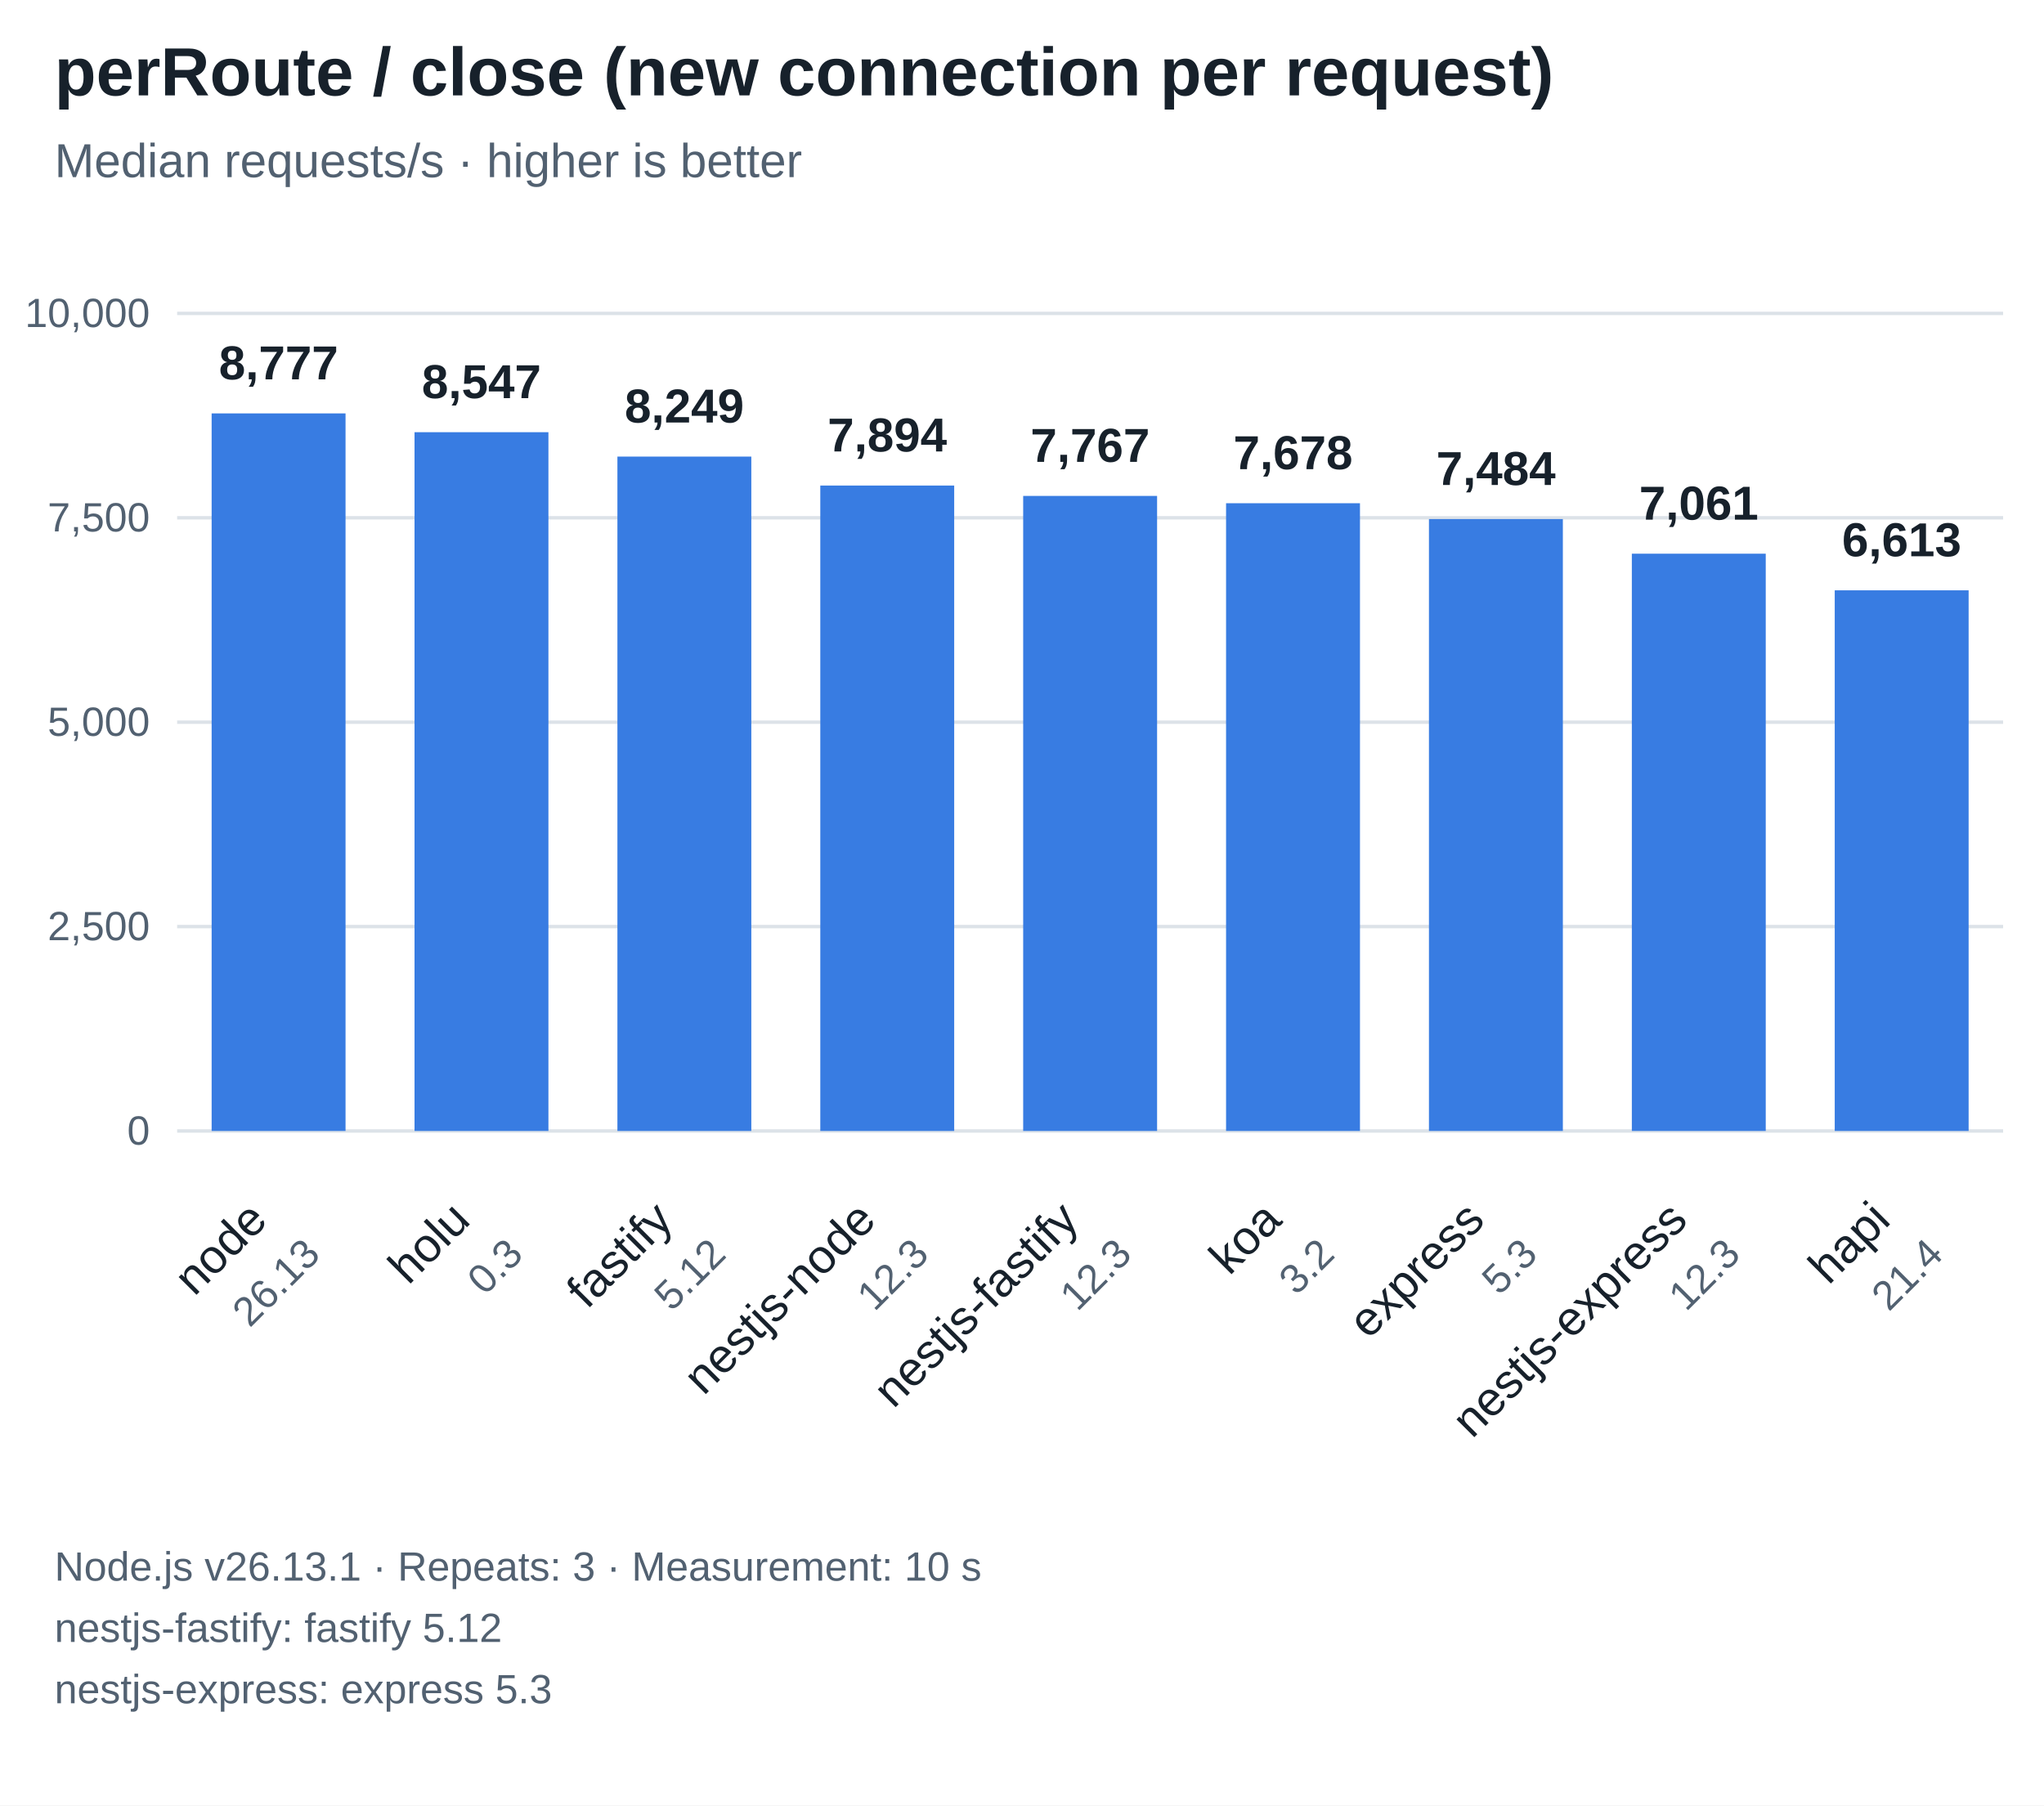
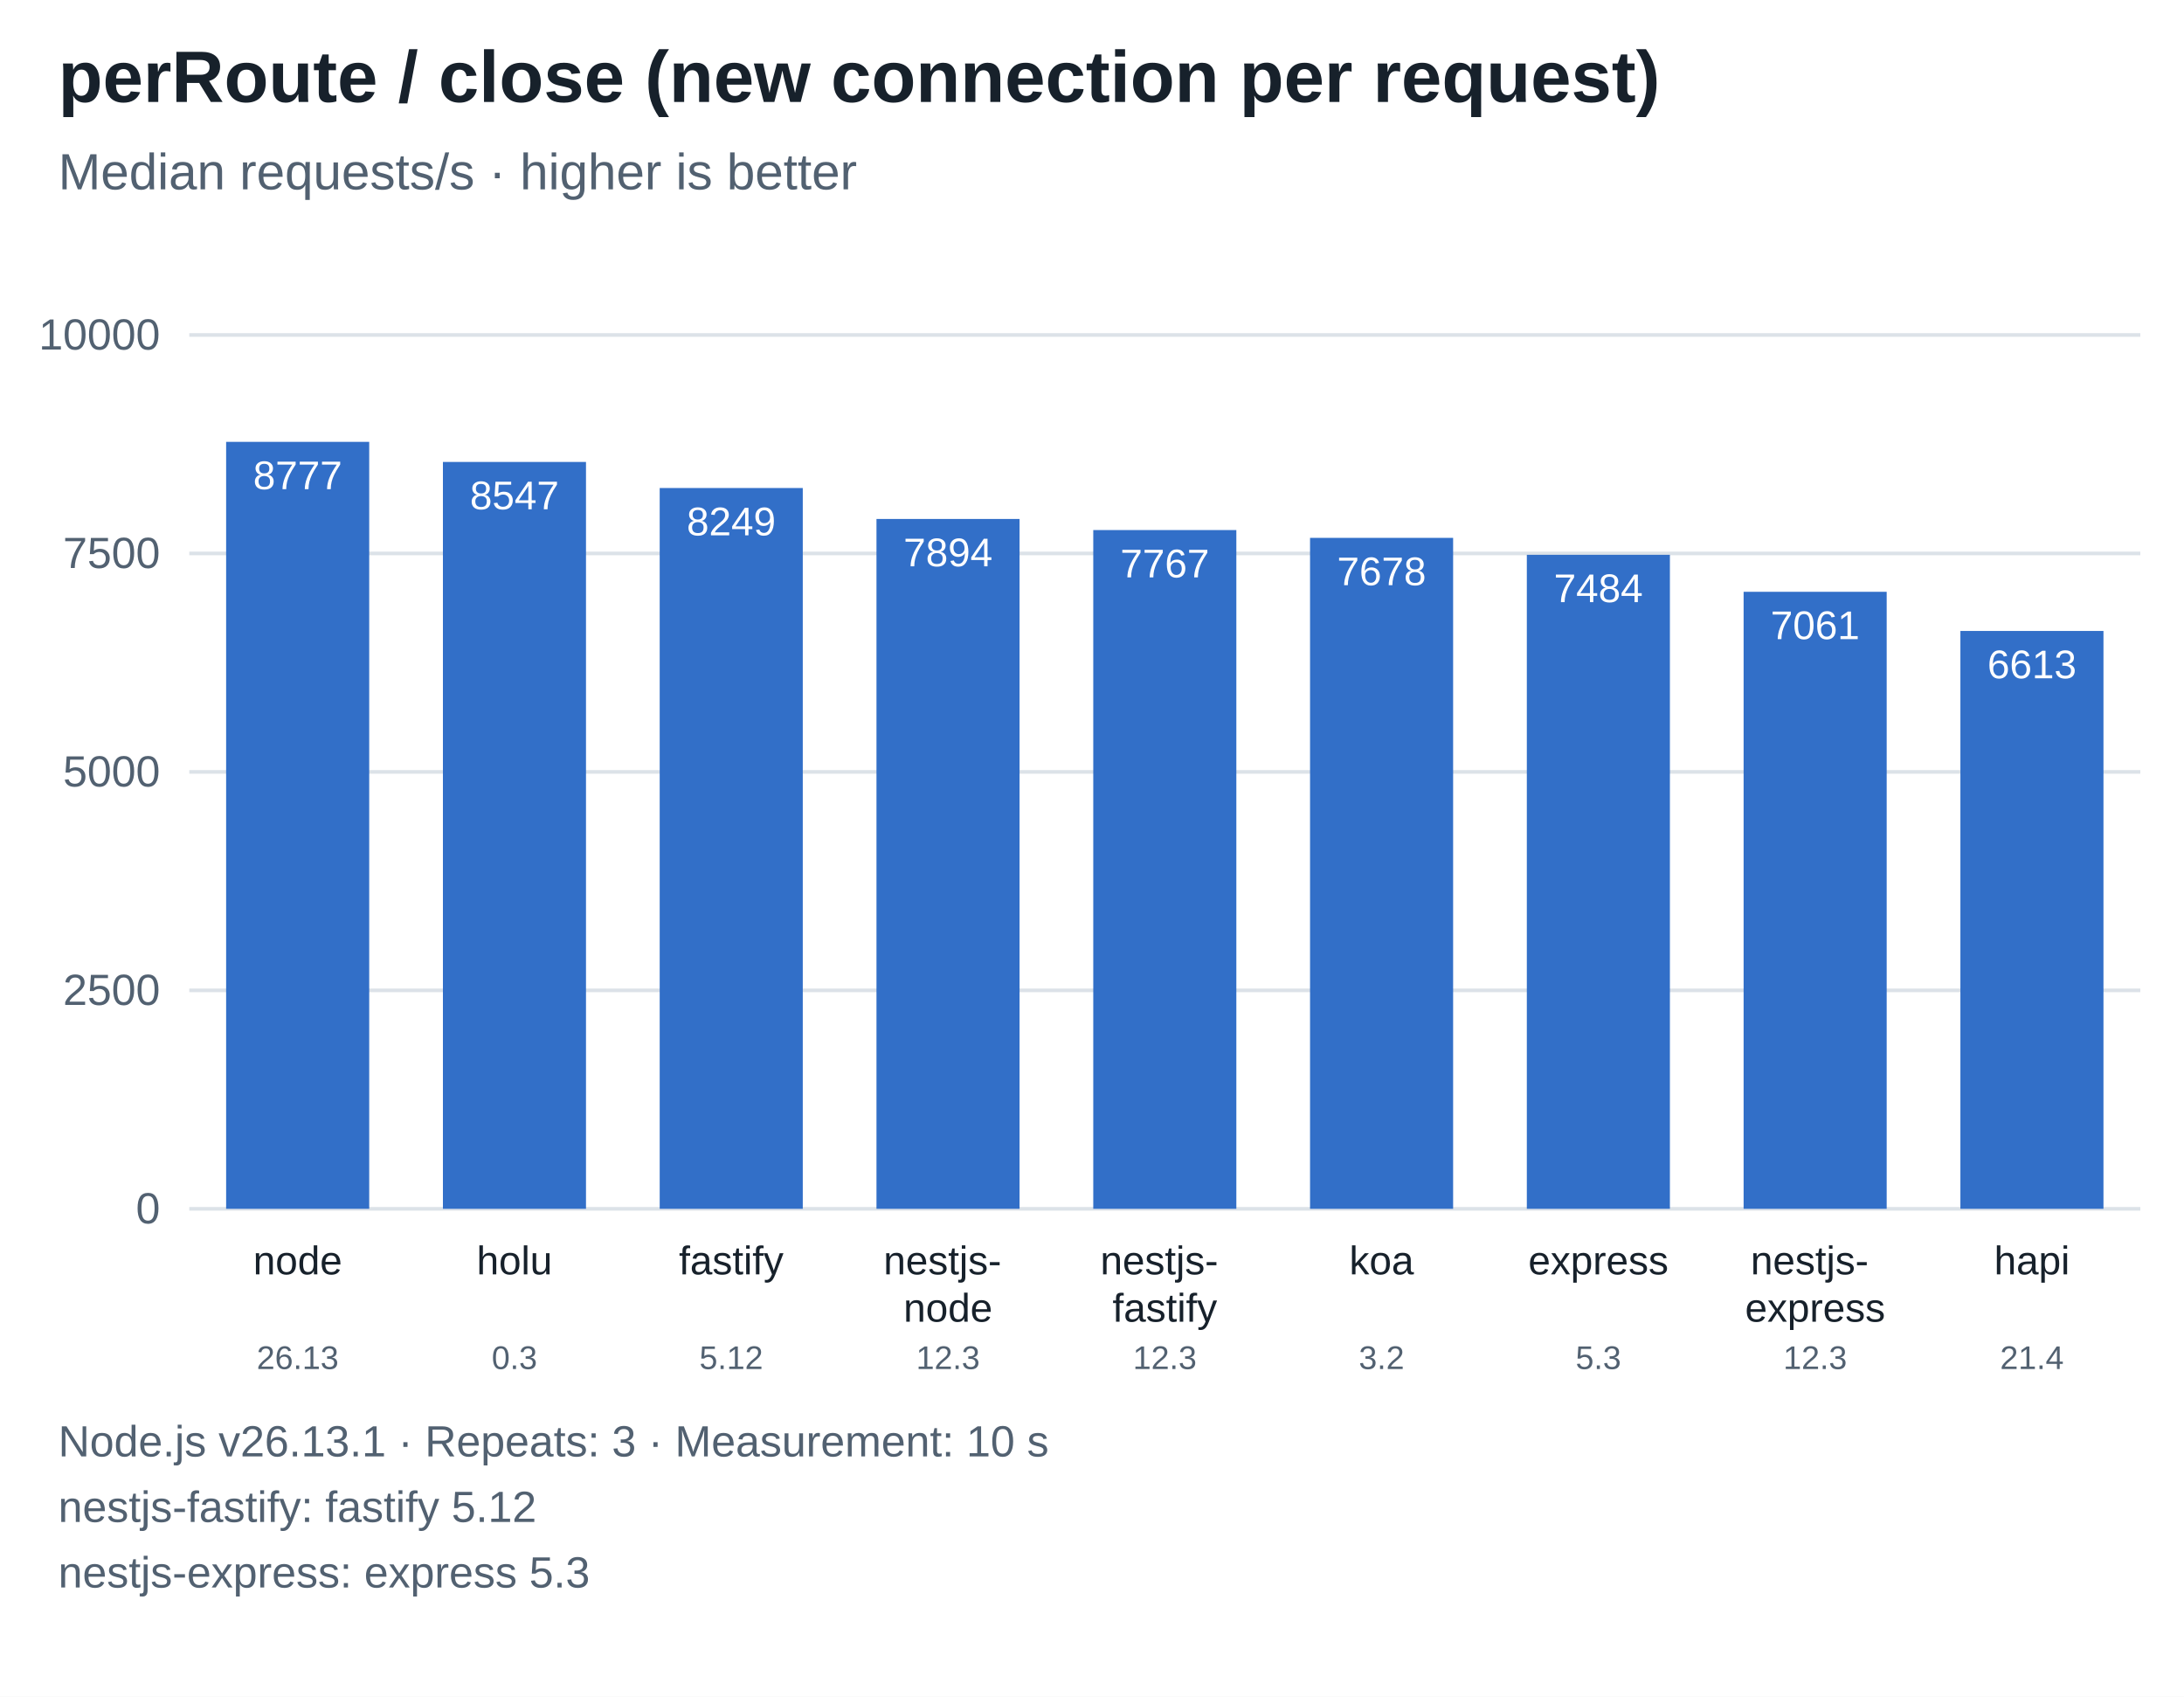
- <svg xmlns="http://www.w3.org/2000/svg" width="600" height="530" viewBox="0 0 600 530" role="img" aria-label="Benchmark medians" font-family="Arial, sans-serif" fill="#17212b">
+ <svg xmlns="http://www.w3.org/2000/svg" width="600" height="466" viewBox="0 0 600 466" role="img" aria-label="Benchmark medians" font-family="Arial, sans-serif" fill="#17212b">
  <rect width="100%" height="100%" fill="white" />
  <g transform="translate(0 0)">
    <g aria-label="perRoute / close (new connection per request)">
      <text x="16" y="28" font-size="20" font-weight="600">perRoute / close (new connection per request)</text>
      <text x="16" y="52" font-size="14" fill="#526171">Median requests/s · higher is better</text>
      <line x1="52" x2="588" y1="332" y2="332" stroke="#dce2e8" />
      <text x="44" y="336" text-anchor="end" font-size="12" fill="#526171">0</text>
      <line x1="52" x2="588" y1="272" y2="272" stroke="#dce2e8" />
-       <text x="44" y="276" text-anchor="end" font-size="12" fill="#526171">2,500</text>
+       <text x="44" y="276" text-anchor="end" font-size="12" fill="#526171">2500</text>
      <line x1="52" x2="588" y1="212" y2="212" stroke="#dce2e8" />
-       <text x="44" y="216" text-anchor="end" font-size="12" fill="#526171">5,000</text>
+       <text x="44" y="216" text-anchor="end" font-size="12" fill="#526171">5000</text>
      <line x1="52" x2="588" y1="152" y2="152" stroke="#dce2e8" />
-       <text x="44" y="156" text-anchor="end" font-size="12" fill="#526171">7,500</text>
+       <text x="44" y="156" text-anchor="end" font-size="12" fill="#526171">7500</text>
      <line x1="52" x2="588" y1="92" y2="92" stroke="#dce2e8" />
-       <text x="44" y="96" text-anchor="end" font-size="12" fill="#526171">10,000</text>
-       <rect class="bar" data-framework="node" data-value="8776.837265" x="62.124" y="121.356" width="39.307" height="210.644" fill="#387ce2" />
-       <text class="value" x="81.778" y="111.356" text-anchor="middle" font-size="14" font-weight="600">8,777</text>
-       <text class="framework" transform="translate(81.77778 356) rotate(-45)" text-anchor="end" font-size="14">
-         <tspan x="0">node</tspan>
-         <tspan x="0" dy="18" font-size="12" fill="#526171">26.13</tspan>
+       <text x="44" y="96" text-anchor="end" font-size="12" fill="#526171">10000</text>
+       <rect class="bar" data-framework="node" data-value="8776.837265" x="62.124" y="121.356" width="39.307" height="210.644" fill="#326fc8" />
+       <text class="value" x="81.778" y="134.356" text-anchor="middle" font-size="11" fill="white">8777</text>
+       <text class="framework" text-anchor="middle" font-size="11">
+         <tspan x="81.778" y="350">node</tspan>
      </text>
-       <rect class="bar" data-framework="holu" data-value="8546.91723" x="121.68" y="126.874" width="39.307" height="205.126" fill="#387ce2" />
-       <text class="value" x="141.333" y="116.874" text-anchor="middle" font-size="14" font-weight="600">8,547</text>
-       <text class="framework" transform="translate(141.3333 356) rotate(-45)" text-anchor="end" font-size="14">
-         <tspan x="0">holu</tspan>
-         <tspan x="0" dy="18" font-size="12" fill="#526171">0.3</tspan>
+       <text x="81.778" y="376" text-anchor="middle" font-size="9" fill="#526171">26.13</text>
+       <rect class="bar" data-framework="holu" data-value="8546.91723" x="121.68" y="126.874" width="39.307" height="205.126" fill="#326fc8" />
+       <text class="value" x="141.333" y="139.874" text-anchor="middle" font-size="11" fill="white">8547</text>
+       <text class="framework" text-anchor="middle" font-size="11">
+         <tspan x="141.333" y="350">holu</tspan>
      </text>
-       <rect class="bar" data-framework="fastify" data-value="8248.583745" x="181.236" y="134.034" width="39.307" height="197.966" fill="#387ce2" />
-       <text class="value" x="200.889" y="124.034" text-anchor="middle" font-size="14" font-weight="600">8,249</text>
-       <text class="framework" transform="translate(200.8889 356) rotate(-45)" text-anchor="end" font-size="14">
-         <tspan x="0">fastify</tspan>
-         <tspan x="0" dy="18" font-size="12" fill="#526171">5.12</tspan>
+       <text x="141.333" y="376" text-anchor="middle" font-size="9" fill="#526171">0.3</text>
+       <rect class="bar" data-framework="fastify" data-value="8248.583745" x="181.236" y="134.034" width="39.307" height="197.966" fill="#326fc8" />
+       <text class="value" x="200.889" y="147.034" text-anchor="middle" font-size="11" fill="white">8249</text>
+       <text class="framework" text-anchor="middle" font-size="11">
+         <tspan x="200.889" y="350">fastify</tspan>
      </text>
-       <rect class="bar" data-framework="nestjs-node" data-value="7894.429324" x="240.791" y="142.534" width="39.307" height="189.466" fill="#387ce2" />
-       <text class="value" x="260.444" y="132.534" text-anchor="middle" font-size="14" font-weight="600">7,894</text>
-       <text class="framework" transform="translate(260.4444 356) rotate(-45)" text-anchor="end" font-size="14">
-         <tspan x="0">nestjs-node</tspan>
-         <tspan x="0" dy="18" font-size="12" fill="#526171">12.3</tspan>
+       <text x="200.889" y="376" text-anchor="middle" font-size="9" fill="#526171">5.12</text>
+       <rect class="bar" data-framework="nestjs-node" data-value="7894.429324" x="240.791" y="142.534" width="39.307" height="189.466" fill="#326fc8" />
+       <text class="value" x="260.444" y="155.534" text-anchor="middle" font-size="11" fill="white">7894</text>
+       <text class="framework" text-anchor="middle" font-size="11">
+         <tspan x="260.444" y="350">nestjs-</tspan>
+         <tspan x="260.444" y="363">node</tspan>
      </text>
-       <rect class="bar" data-framework="nestjs-fastify" data-value="7767.459916" x="300.347" y="145.581" width="39.307" height="186.419" fill="#387ce2" />
-       <text class="value" x="320" y="135.581" text-anchor="middle" font-size="14" font-weight="600">7,767</text>
-       <text class="framework" transform="translate(320 356) rotate(-45)" text-anchor="end" font-size="14">
-         <tspan x="0">nestjs-fastify</tspan>
-         <tspan x="0" dy="18" font-size="12" fill="#526171">12.3</tspan>
+       <text x="260.444" y="376" text-anchor="middle" font-size="9" fill="#526171">12.3</text>
+       <rect class="bar" data-framework="nestjs-fastify" data-value="7767.459916" x="300.347" y="145.581" width="39.307" height="186.419" fill="#326fc8" />
+       <text class="value" x="320" y="158.581" text-anchor="middle" font-size="11" fill="white">7767</text>
+       <text class="framework" text-anchor="middle" font-size="11">
+         <tspan x="320" y="350">nestjs-</tspan>
+         <tspan x="320" y="363">fastify</tspan>
      </text>
-       <rect class="bar" data-framework="koa" data-value="7678.0677" x="359.902" y="147.726" width="39.307" height="184.274" fill="#387ce2" />
-       <text class="value" x="379.556" y="137.726" text-anchor="middle" font-size="14" font-weight="600">7,678</text>
-       <text class="framework" transform="translate(379.5556 356) rotate(-45)" text-anchor="end" font-size="14">
-         <tspan x="0">koa</tspan>
-         <tspan x="0" dy="18" font-size="12" fill="#526171">3.2</tspan>
+       <text x="320" y="376" text-anchor="middle" font-size="9" fill="#526171">12.3</text>
+       <rect class="bar" data-framework="koa" data-value="7678.0677" x="359.902" y="147.726" width="39.307" height="184.274" fill="#326fc8" />
+       <text class="value" x="379.556" y="160.726" text-anchor="middle" font-size="11" fill="white">7678</text>
+       <text class="framework" text-anchor="middle" font-size="11">
+         <tspan x="379.556" y="350">koa</tspan>
      </text>
-       <rect class="bar" data-framework="express" data-value="7484.341229" x="419.458" y="152.376" width="39.307" height="179.624" fill="#387ce2" />
-       <text class="value" x="439.111" y="142.376" text-anchor="middle" font-size="14" font-weight="600">7,484</text>
-       <text class="framework" transform="translate(439.1111 356) rotate(-45)" text-anchor="end" font-size="14">
-         <tspan x="0">express</tspan>
-         <tspan x="0" dy="18" font-size="12" fill="#526171">5.3</tspan>
+       <text x="379.556" y="376" text-anchor="middle" font-size="9" fill="#526171">3.2</text>
+       <rect class="bar" data-framework="express" data-value="7484.341229" x="419.458" y="152.376" width="39.307" height="179.624" fill="#326fc8" />
+       <text class="value" x="439.111" y="165.376" text-anchor="middle" font-size="11" fill="white">7484</text>
+       <text class="framework" text-anchor="middle" font-size="11">
+         <tspan x="439.111" y="350">express</tspan>
      </text>
-       <rect class="bar" data-framework="nestjs-express" data-value="7060.92502" x="479.013" y="162.538" width="39.307" height="169.462" fill="#387ce2" />
-       <text class="value" x="498.667" y="152.538" text-anchor="middle" font-size="14" font-weight="600">7,061</text>
-       <text class="framework" transform="translate(498.6667 356) rotate(-45)" text-anchor="end" font-size="14">
-         <tspan x="0">nestjs-express</tspan>
-         <tspan x="0" dy="18" font-size="12" fill="#526171">12.3</tspan>
+       <text x="439.111" y="376" text-anchor="middle" font-size="9" fill="#526171">5.3</text>
+       <rect class="bar" data-framework="nestjs-express" data-value="7060.92502" x="479.013" y="162.538" width="39.307" height="169.462" fill="#326fc8" />
+       <text class="value" x="498.667" y="175.538" text-anchor="middle" font-size="11" fill="white">7061</text>
+       <text class="framework" text-anchor="middle" font-size="11">
+         <tspan x="498.667" y="350">nestjs-</tspan>
+         <tspan x="498.667" y="363">express</tspan>
      </text>
-       <rect class="bar" data-framework="hapi" data-value="6612.938352" x="538.569" y="173.29" width="39.307" height="158.71" fill="#387ce2" />
-       <text class="value" x="558.222" y="163.29" text-anchor="middle" font-size="14" font-weight="600">6,613</text>
-       <text class="framework" transform="translate(558.2222 356) rotate(-45)" text-anchor="end" font-size="14">
-         <tspan x="0">hapi</tspan>
-         <tspan x="0" dy="18" font-size="12" fill="#526171">21.4</tspan>
+       <text x="498.667" y="376" text-anchor="middle" font-size="9" fill="#526171">12.3</text>
+       <rect class="bar" data-framework="hapi" data-value="6612.938352" x="538.569" y="173.29" width="39.307" height="158.71" fill="#326fc8" />
+       <text class="value" x="558.222" y="186.29" text-anchor="middle" font-size="11" fill="white">6613</text>
+       <text class="framework" text-anchor="middle" font-size="11">
+         <tspan x="558.222" y="350">hapi</tspan>
      </text>
-       <text x="16" y="464" font-size="12" fill="#526171">Node.js v26.13.1 · Repeats: 3 · Measurement: 10 s</text>
-       <text x="16" y="482" font-size="12" fill="#526171">nestjs-fastify: fastify 5.12</text>
-       <text x="16" y="500" font-size="12" fill="#526171">nestjs-express: express 5.3</text>
+       <text x="558.222" y="376" text-anchor="middle" font-size="9" fill="#526171">21.4</text>
+       <text x="16" y="400" font-size="12" fill="#526171">Node.js v26.13.1 · Repeats: 3 · Measurement: 10 s</text>
+       <text x="16" y="418" font-size="12" fill="#526171">nestjs-fastify: fastify 5.12</text>
+       <text x="16" y="436" font-size="12" fill="#526171">nestjs-express: express 5.3</text>
    </g>
  </g>
</svg>
